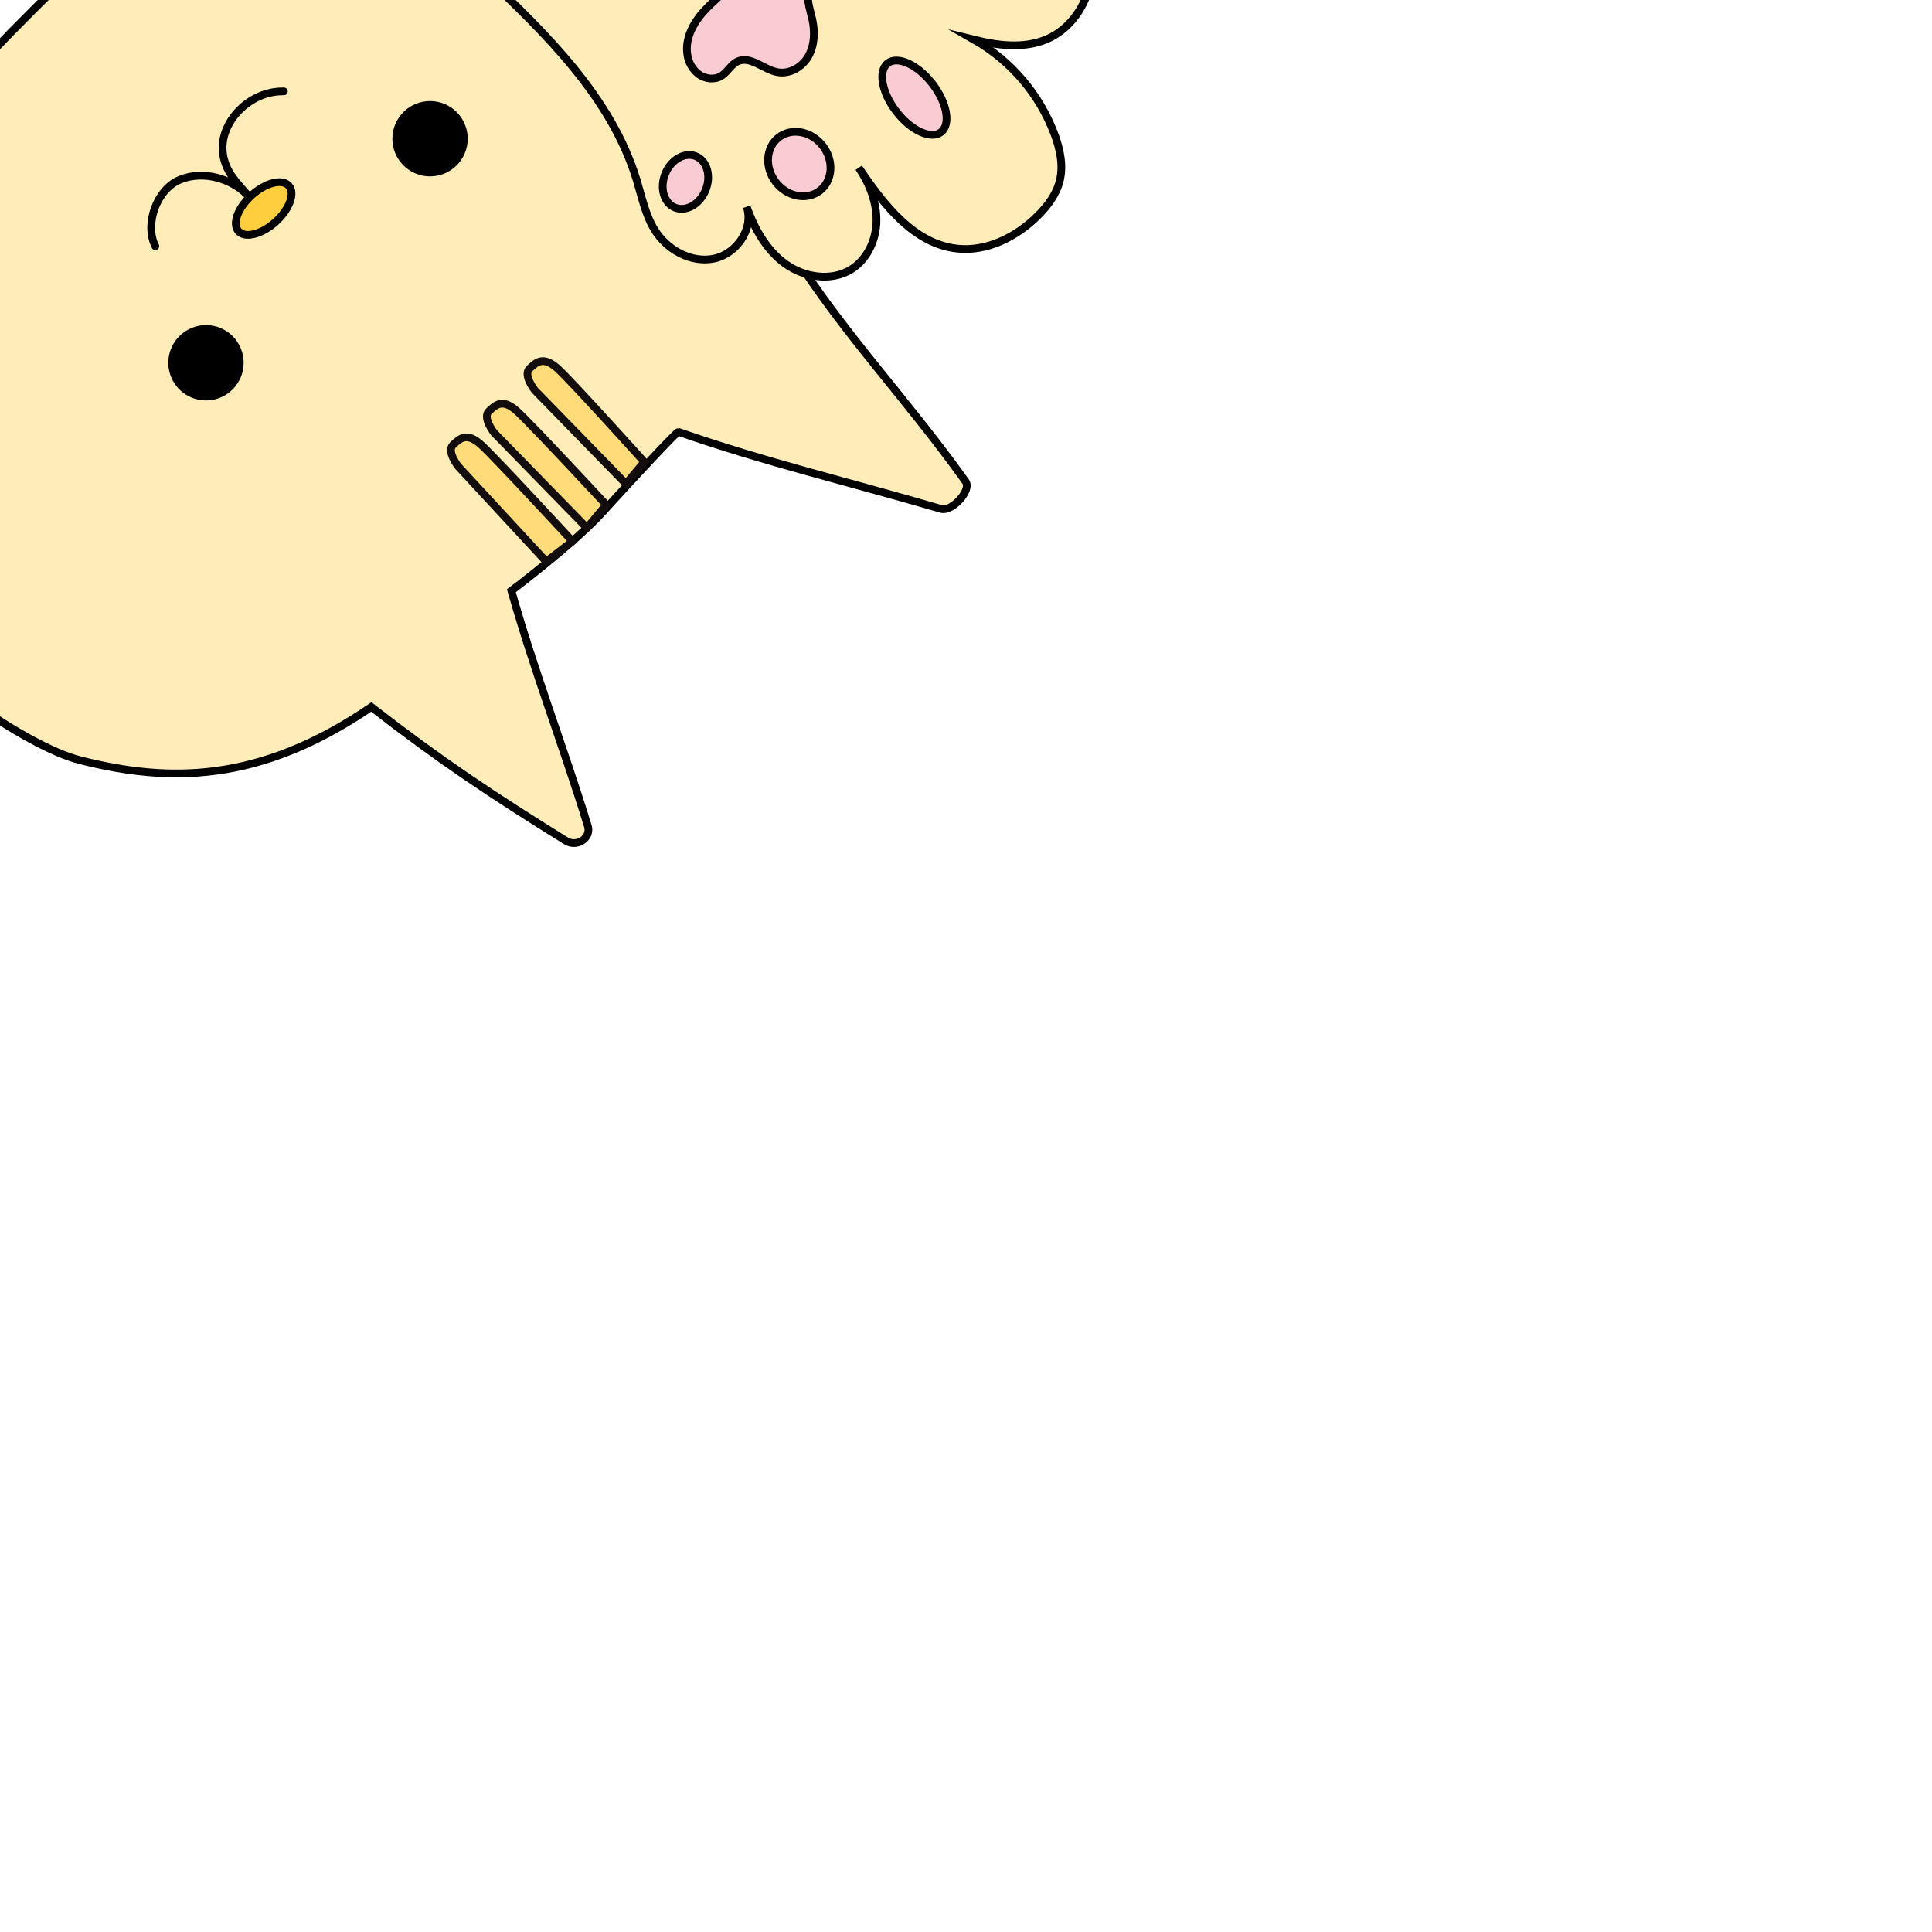
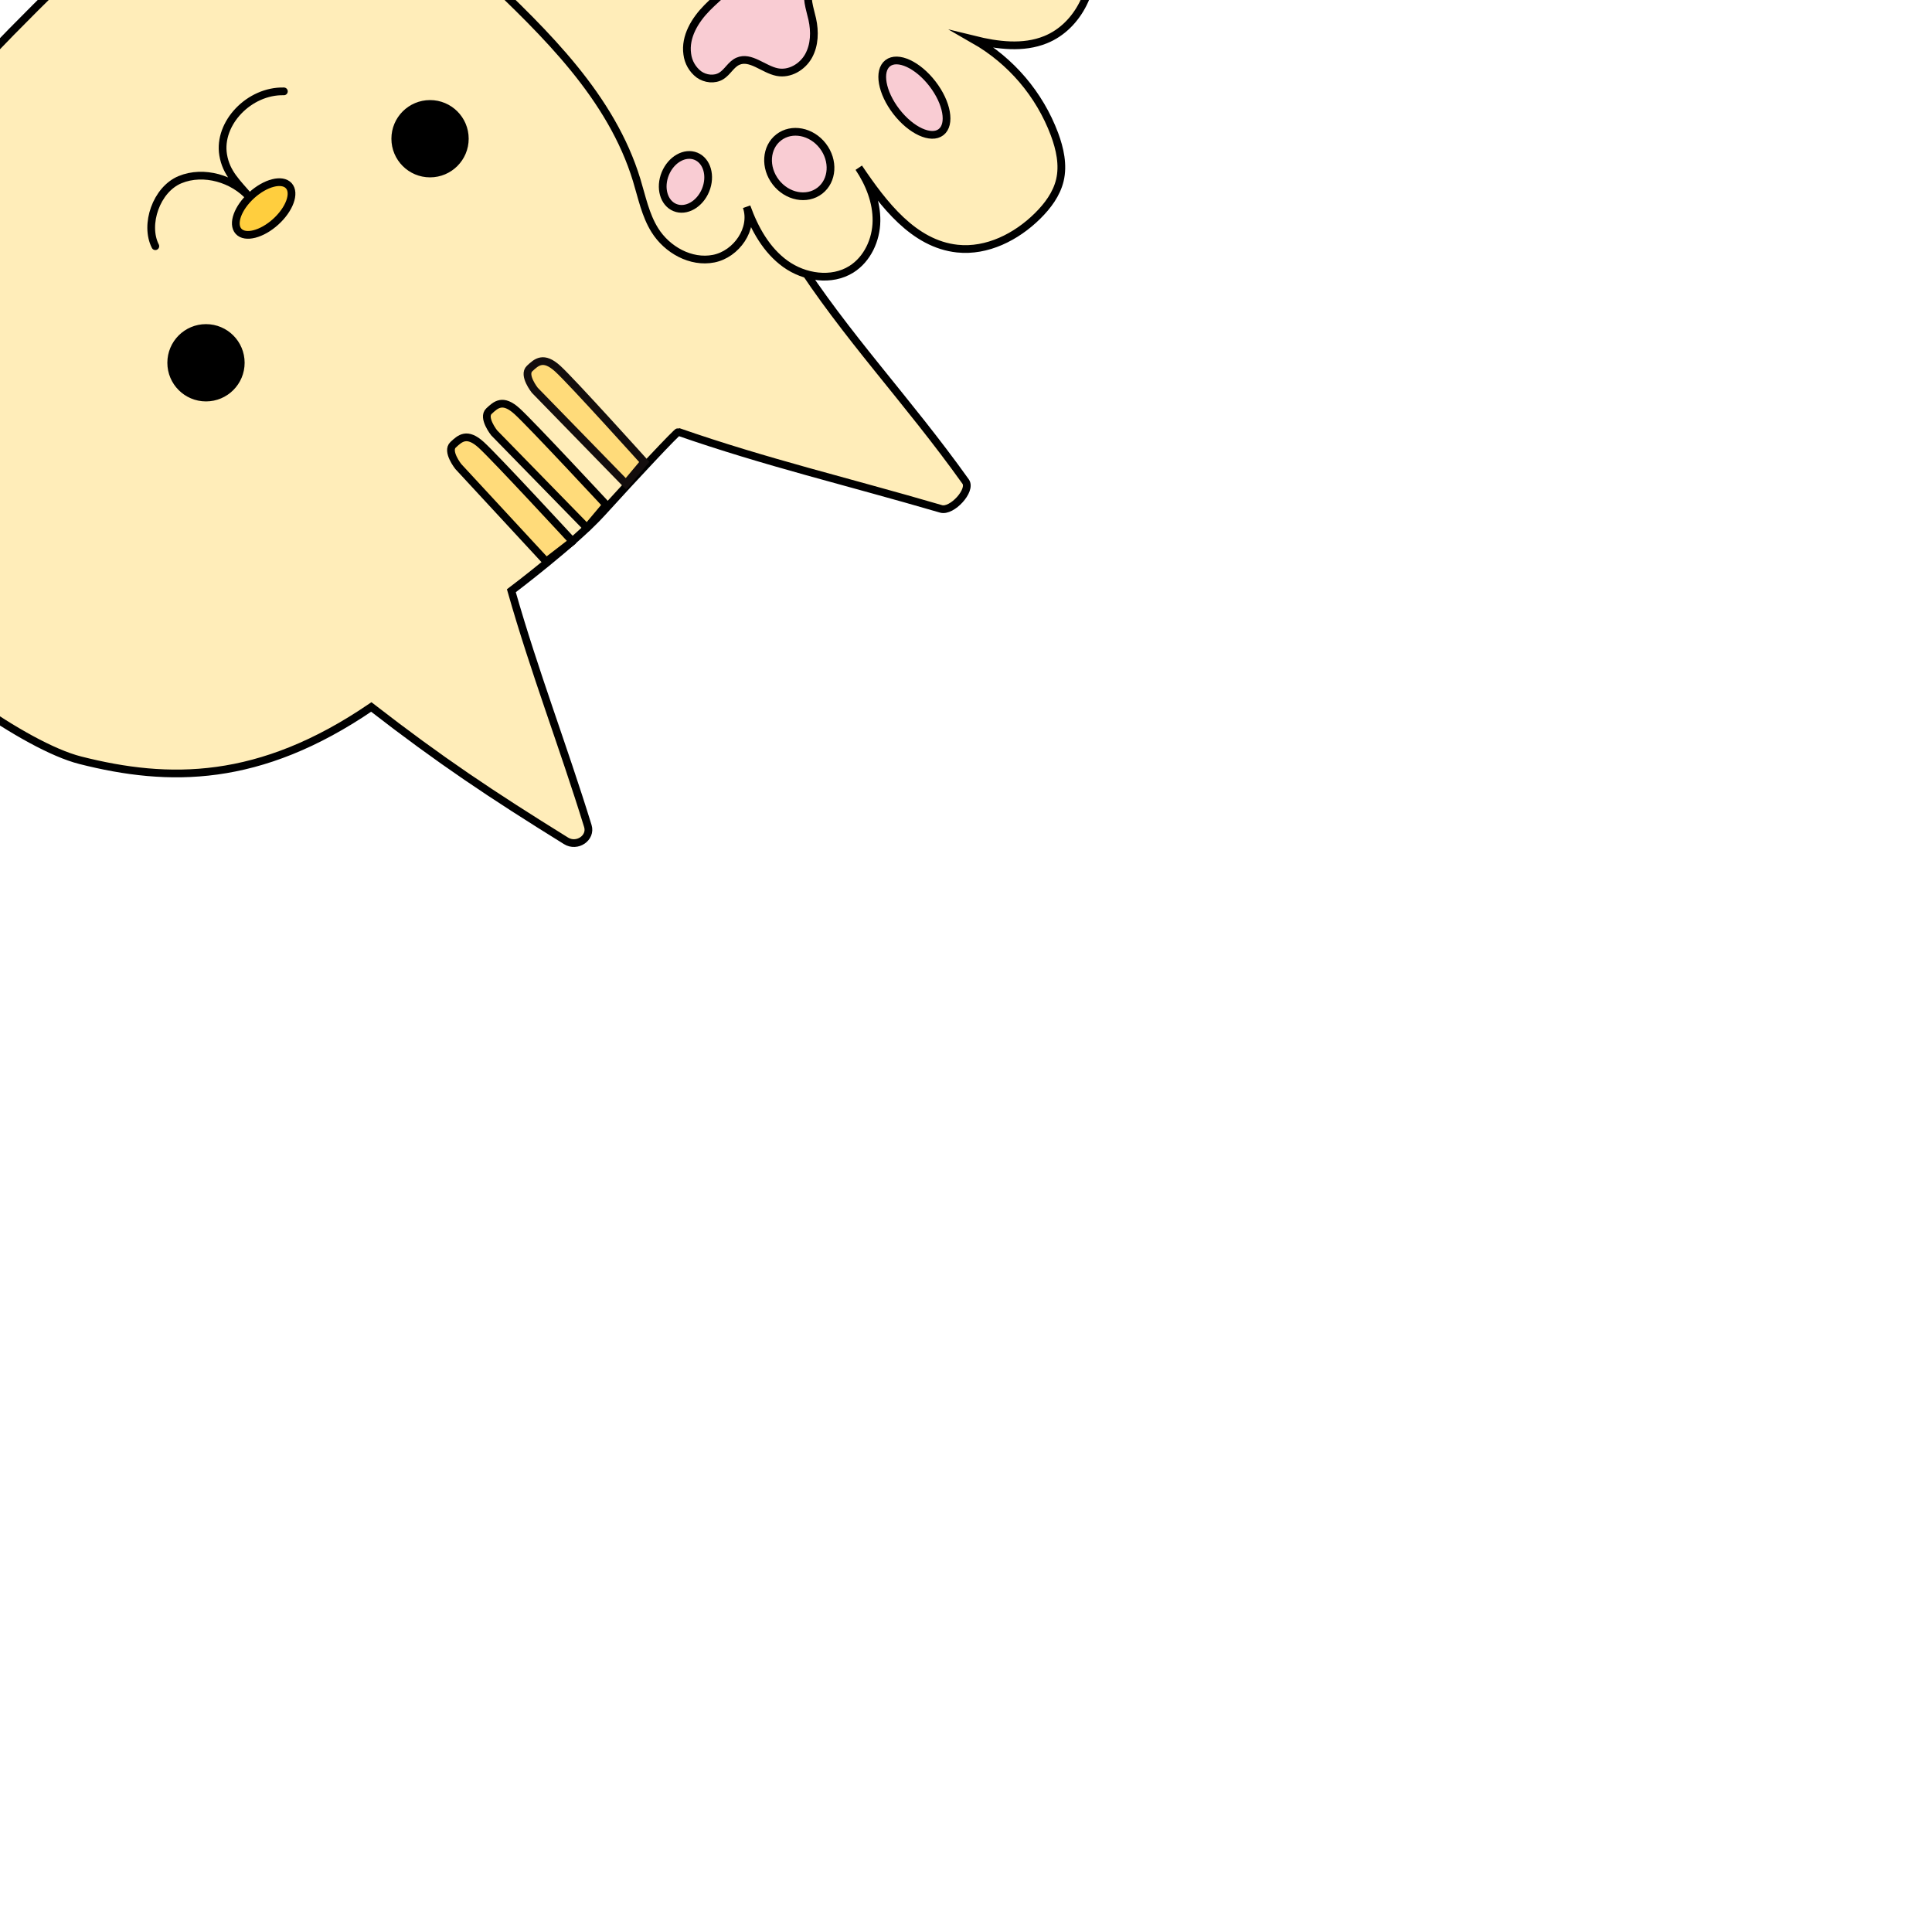
<svg xmlns="http://www.w3.org/2000/svg" id="图层_1" data-name="图层 1" viewBox="0 0 1000 1000">
  <defs>
    <style>
      .cls-1 {
+         stroke: #000;
        fill: #ffedb9;
      }
      .cls-1,
      .cls-2,
      .cls-3,
      .cls-6 {
        stroke: #000;
      }
      .cls-1,
      .cls-2,
      .cls-3 {
+         stroke: #000;
        stroke-linecap: round;
      }
      .cls-1,
      .cls-2,
      .cls-3,
      .cls-4,
      .cls-6 {
        stroke-miterlimit: 10;
      }
      .cls-1,
      .cls-2,
      .cls-3,
      .cls-4,
      .cls-5,
      .cls-6 {
+         stroke: #000;
        stroke-width: 4px;
      }
      .cls-2 {
        fill: none;
      }
      .cls-3 {
        fill: #ffce3e;
      }
      .cls-4,
      .cls-5 {
        fill: #ffdb7a;
        stroke: #130d0d;
      }
      .cls-5 {
+         stroke: #000;
        stroke-linejoin: round;
      }
      .cls-6 {
+         stroke: #000;
        fill: #f9ccd3;
+       }
+       .cls-7 {
+         stroke: #000;
+         fill: #000;
      }
    </style>
  </defs>
  <path class="cls-1" d="M411.38,132.61c20.15-31.89,25.85-84.43,16.27-120.91C419.73-18.45,401-46.77,380.27-71s-50.68-47.52-82.73-57.28c-32.53-9.9-72.65-12.3-119.5,9.19C117.94-91.54,46.85-27.92-19.24,42.81-56.13,82.28-87.06,133.55-100.63,184s6,99.59,40.37,140.21c18.55,21.89,72.93,62,101.83,69.3,45.76,11.6,92.63,12,150.61-27.58,35.69,27.68,62.1,45.29,100.8,69.29,5.72,3.54,13.18-1.54,11.29-7.67-12.76-41.4-27.47-79.2-39.59-121.78,0,0,32.58-24.57,46.8-40.24,17.3-19.06,39-42.22,39.61-42,45.45,15.83,86.92,25.52,136,39.87,5.6,1.64,15.95-9.61,12.72-14.14C469.87,207.25,437.53,173.67,411.38,132.61Z" />
  <path class="cls-2" d="M146.94,47.29c-17.95-.45-34.15,16.49-31.43,32.89,1.57,9.5,7.34,14.5,13.74,22-8.39-9.59-23.77-14.27-36.06-9.19S74.7,116.27,80.4,127.43" />
  <ellipse class="cls-3" cx="136.48" cy="107.94" rx="17.55" ry="9.27" transform="translate(-37.14 119.58) rotate(-42.18)" />
  <path class="cls-4" d="M333.48,239.1s-37.31-41.46-44.77-48.25-11-3.44-14.59-.09S276.81,202,276.81,202L324,250.43Z" />
  <path class="cls-5" d="M313.8,261.31s-38.66-41.63-46.12-48.42-11-3.44-14.59-.09,2.7,11.26,2.7,11.26l48,49.15Z" />
  <path class="cls-5" d="M296.34,280.18s-39.76-43.08-47.21-49.87-11-3.44-14.6-.09,2.7,11.26,2.7,11.26l45.5,49.18Z" />
-   <circle cx="106.62" cy="187.77" r="19.5" />
-   <circle cx="222.59" cy="71.8" r="19.5" />
+   <circle class="cls-7" cx="106.62" cy="187.77" r="19.5" />
+   <circle class="cls-7" cx="222.59" cy="71.8" r="19.5" />
  <path class="cls-1" d="M416.29-85c19.33,7.79,41,4.79,61.89,4.89,18.64.08,37.69,2.92,54.09,11.79S562.11-43.87,565-25.46s-6.54,39-23.83,46c-11.62,4.71-24.82,3-37,0a94.69,94.69,0,0,1,41.61,48.86c2.84,7.63,4.69,16,2.81,23.88-1.7,7.15-6.29,13.29-11.51,18.46-11,10.9-26.2,18.59-41.58,16.94-22.63-2.42-38.26-23-51-41.87,5.46,8.16,9.28,17.7,9.16,27.51s-4.68,19.84-13,25.06c-10.26,6.43-24.28,4.28-34.11-2.78s-16-18.18-20.09-29.58c3.9,11.37-5.28,24.53-17.06,26.86s-24.13-4.58-30.48-14.78c-4.86-7.79-6.67-17-9.35-25.81-13.07-43-47-75.85-79.57-106.72q47.56-60.06,91.4-122.94C364.42-115.7,389.33-95.91,416.29-85Z" />
  <path class="cls-6" d="M402.85-32.24c7.07-5.7,18.88-4.12,24.48,3.29a10.84,10.84,0,0,1,2.5,7.3c-.58,6.25-8.18,9.16-10.7,14.86-2.29,5.15.05,11.12,1.29,16.68,1.42,6.43,1.24,13.44-1.93,19.11s-9.76,9.58-16.19,8.32c-7.1-1.39-13.82-8.51-20.37-5.61-3.53,1.55-5.33,5.58-8.61,7.6-3.46,2.13-8.22,1.6-11.59-.81a15.59,15.59,0,0,1-6-10.51c-1.28-9,4-17.61,10.3-24s13.79-11.77,18.8-19.25c2.58-3.85,4.45-8.2,7.38-11.79S399.6-33.52,402.85-32.24Z" />
  <ellipse class="cls-6" cx="473.3" cy="50.57" rx="11.79" ry="22.55" transform="translate(67.79 299.83) rotate(-37.68)" />
  <ellipse class="cls-6" cx="413.72" cy="84.93" rx="15.37" ry="17.42" transform="translate(34.36 270.57) rotate(-37.68)" />
  <ellipse class="cls-6" cx="354.8" cy="94.16" rx="14.35" ry="11.27" transform="translate(132.93 386.61) rotate(-67.68)" />
</svg>
